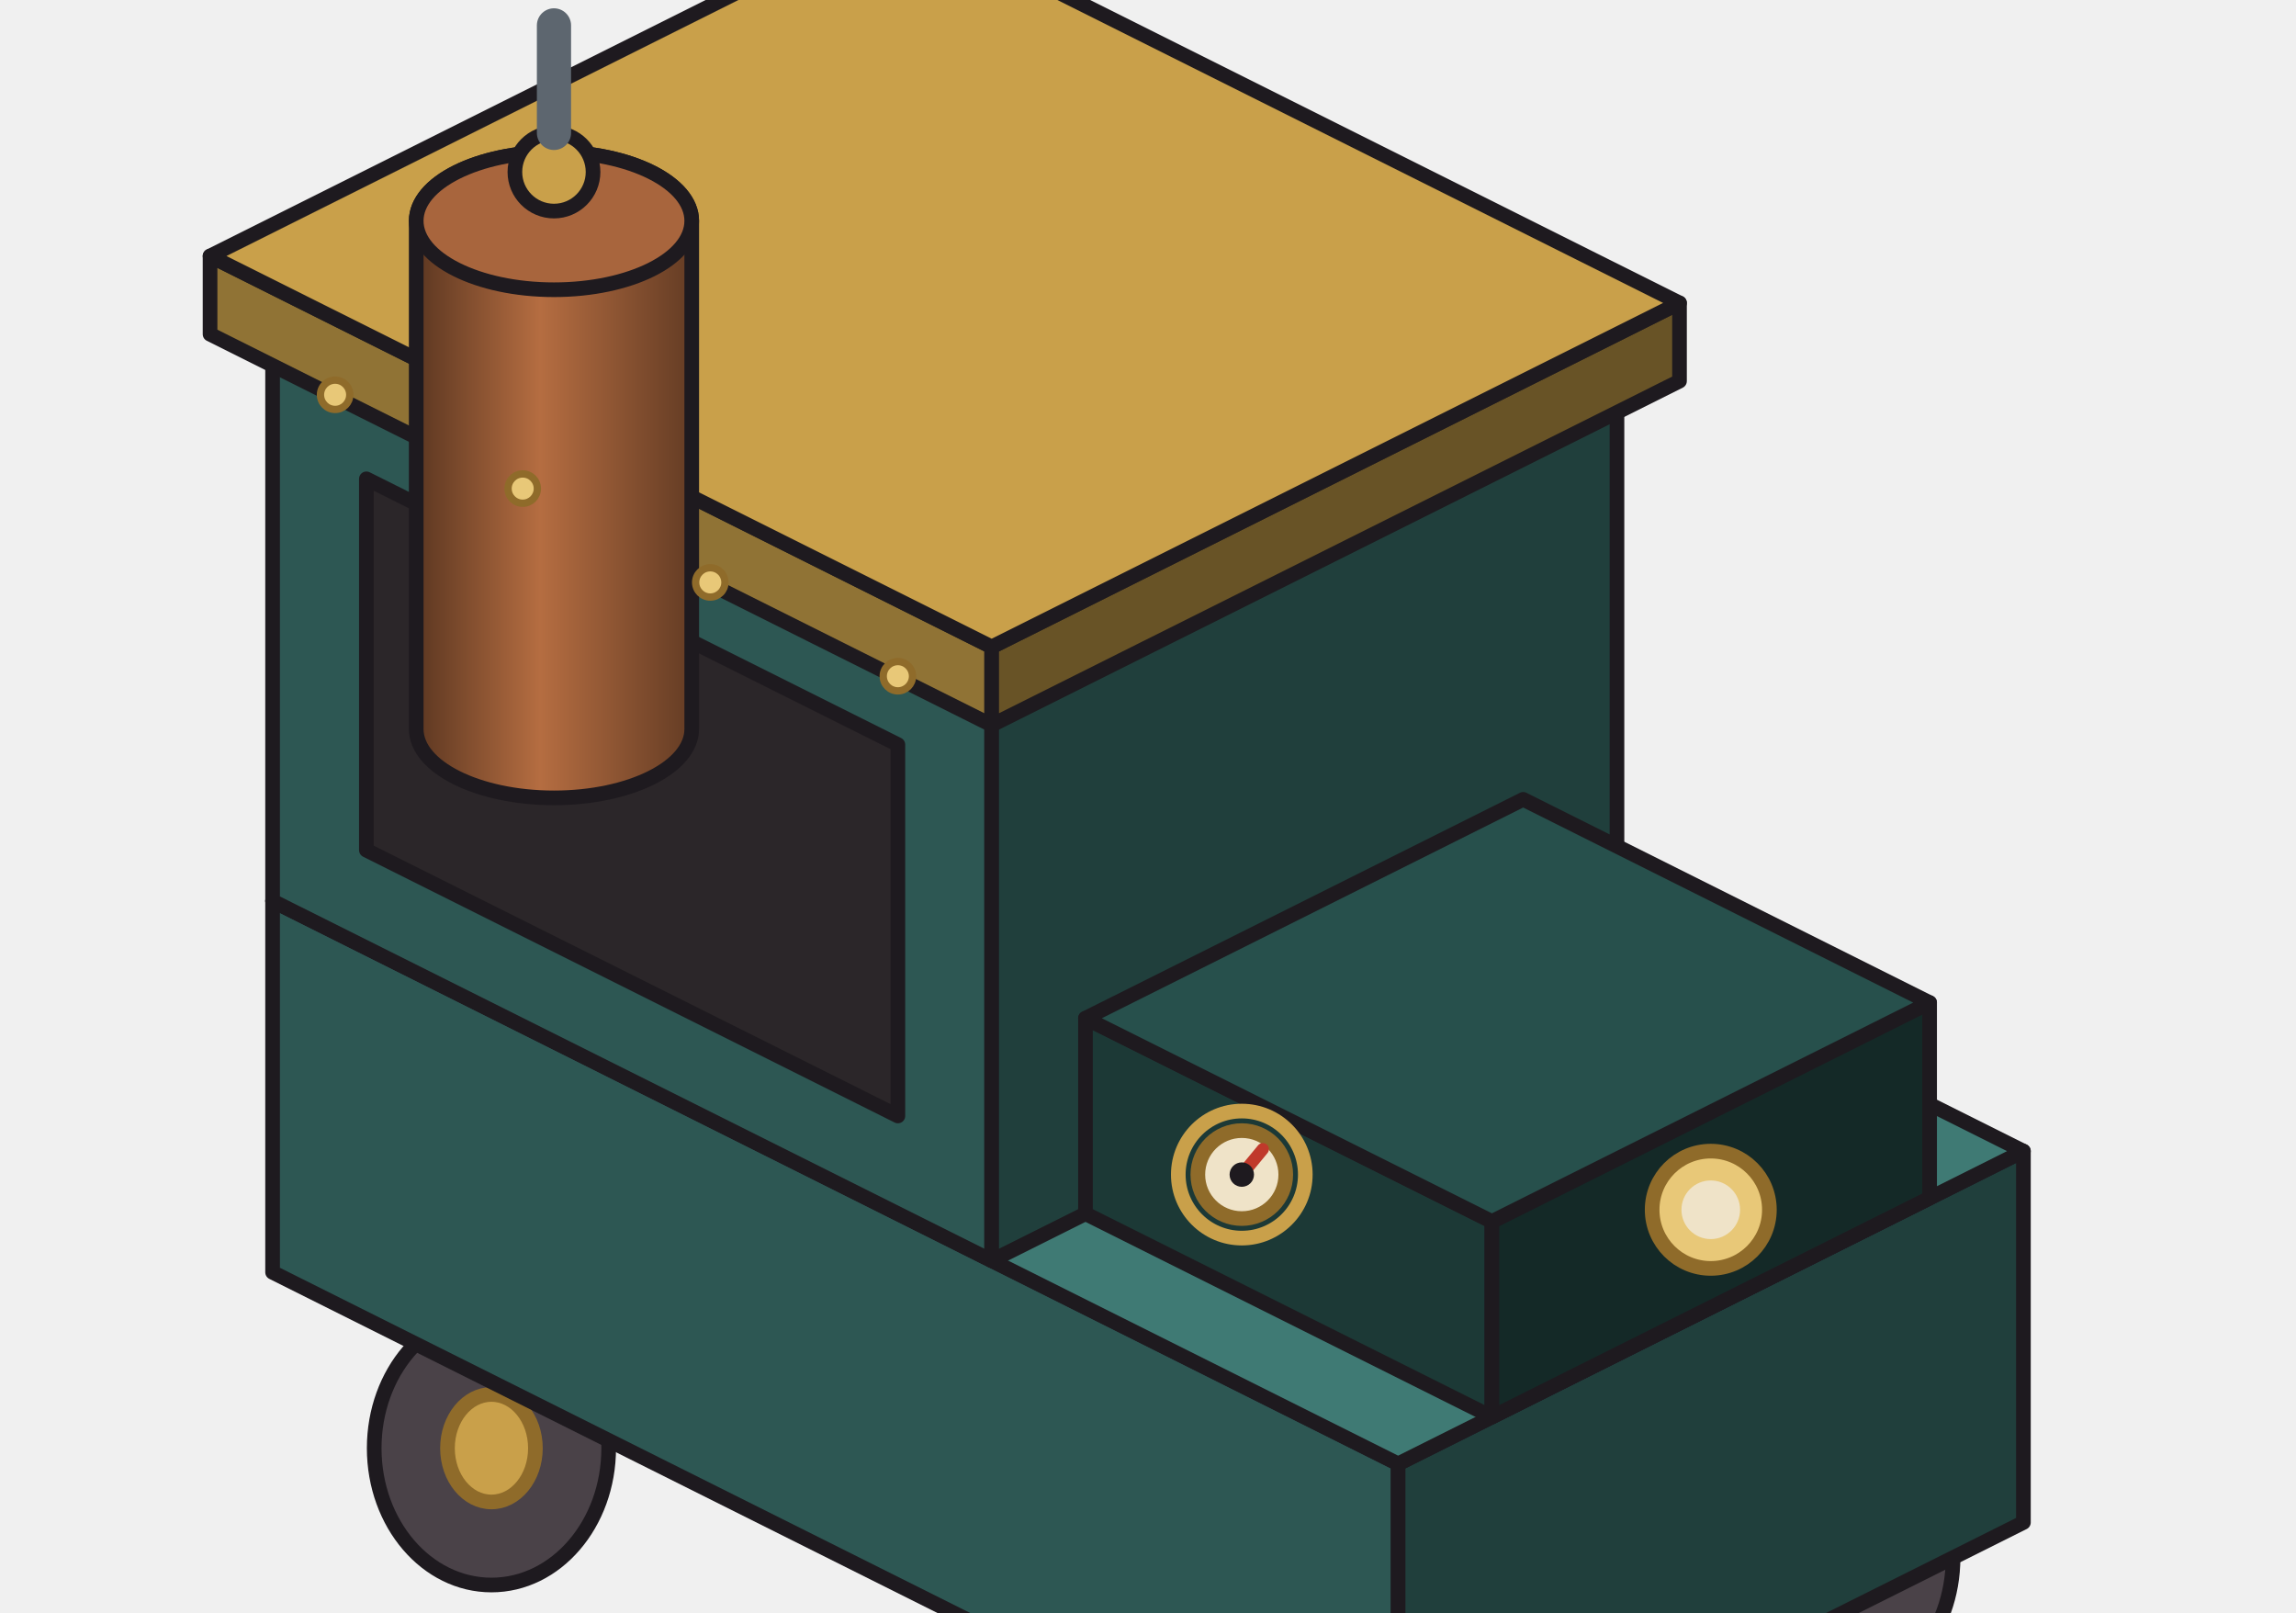
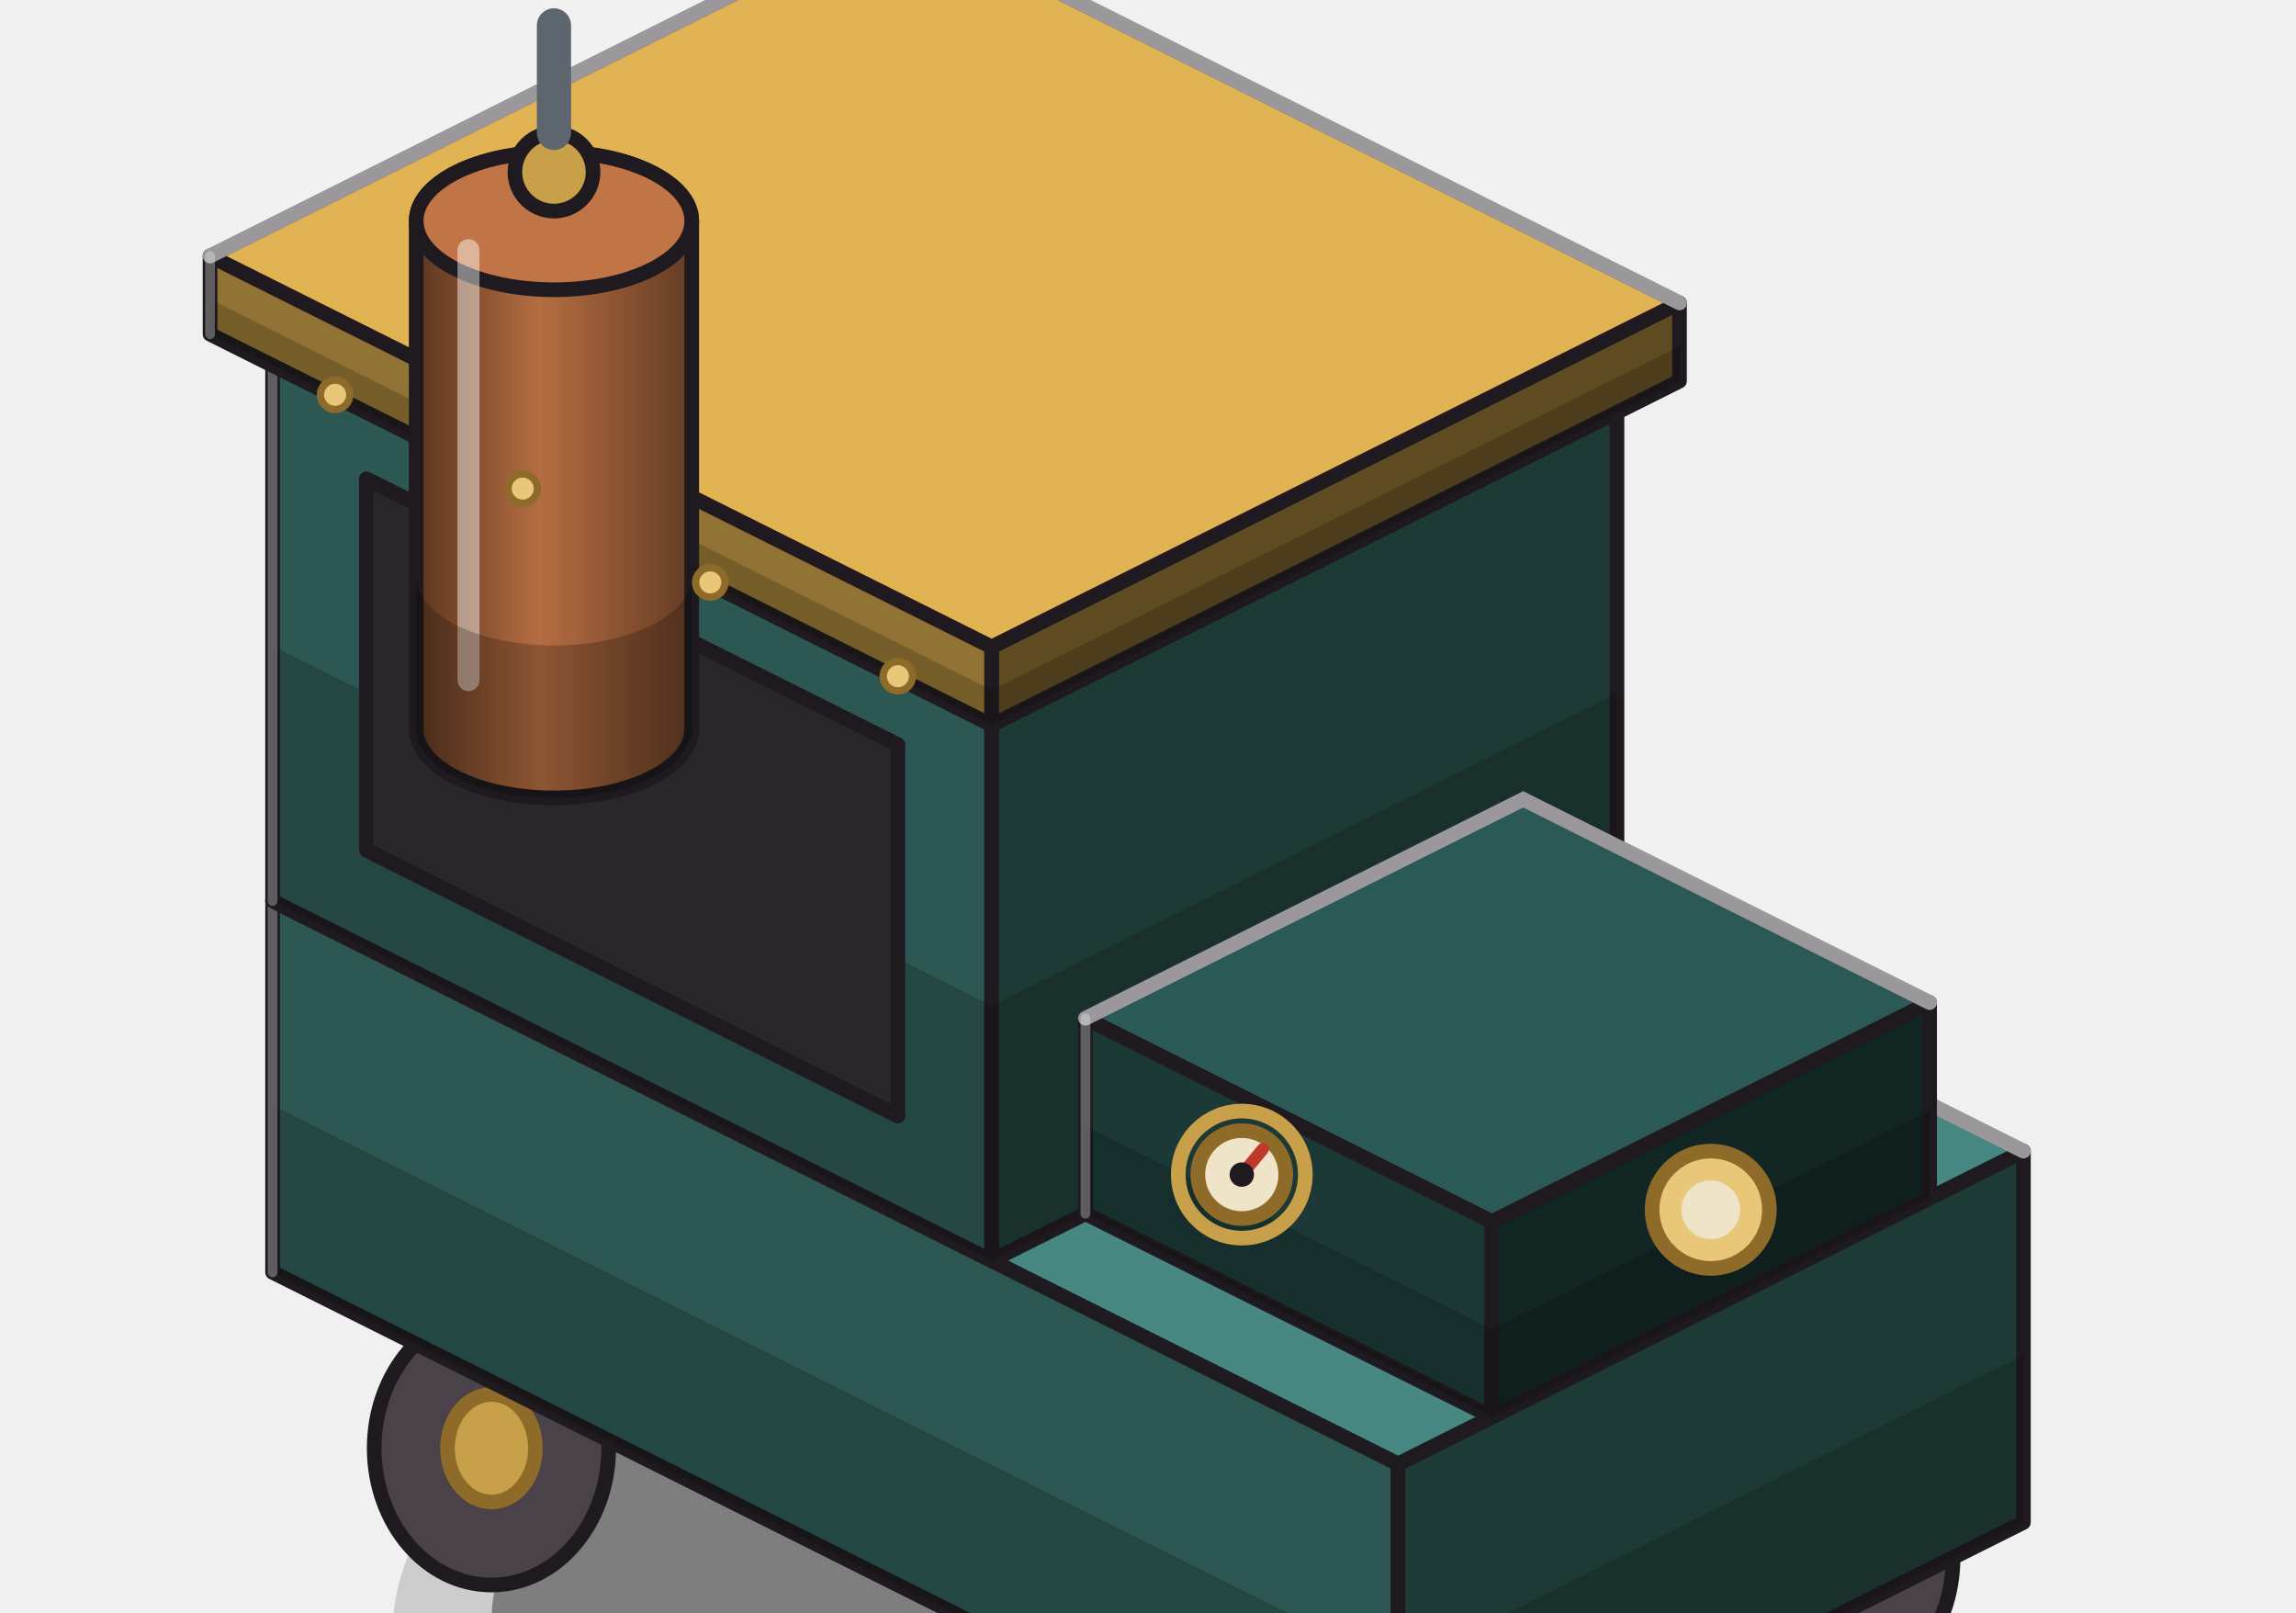
<svg xmlns="http://www.w3.org/2000/svg" width="470" height="330" viewBox="0 0 470 330">
+   <ellipse cx="235.0" cy="334.0" rx="154.6" ry="77.3" fill="#000000" opacity="0.152" />
+   <ellipse cx="235.0" cy="332.0" rx="134.4" ry="67.2" fill="#000000" opacity="0.38" />
  <ellipse cx="100.6" cy="296.4" rx="24.0" ry="28.0" fill="#4A4248" stroke="#1E1A1F" stroke-width="3" />
  <ellipse cx="100.6" cy="296.4" rx="9.0" ry="11.0" fill="#C9A04A" stroke="#8F6B2A" stroke-width="3" />
  <ellipse cx="260.6" cy="376.4" rx="24.0" ry="28.0" fill="#4A4248" stroke="#1E1A1F" stroke-width="3" />
  <ellipse cx="260.6" cy="376.4" rx="9.0" ry="11.0" fill="#C9A04A" stroke="#8F6B2A" stroke-width="3" />
  <ellipse cx="375.8" cy="318.8" rx="24.0" ry="28.0" fill="#4A4248" stroke="#1E1A1F" stroke-width="3" />
  <ellipse cx="375.8" cy="318.8" rx="9.0" ry="11.0" fill="#C9A04A" stroke="#8F6B2A" stroke-width="3" />
  <polygon points="55.8,260.4 286.2,375.6 286.2,299.6 55.8,184.4" fill="#2D5753" stroke="#1E1A1F" stroke-width="3" stroke-linejoin="round" />
-   <polygon points="286.2,375.6 414.2,311.6 414.2,235.6 286.2,299.6" fill="#203F3C" stroke="#1E1A1F" stroke-width="3" stroke-linejoin="round" />
-   <polygon points="183.8,120.4 414.2,235.6 286.2,299.6 55.8,184.4" fill="#3F7A74" stroke="#1E1A1F" stroke-width="3" stroke-linejoin="round" />
+   <polygon points="286.2,375.6 414.2,311.6 414.2,235.6 286.2,299.6" fill="#1E3A37" stroke="#1E1A1F" stroke-width="3" stroke-linejoin="round" />
+   <polygon points="183.8,120.4 414.2,235.6 286.2,299.6 55.8,184.4" fill="#468881" stroke="#1E1A1F" stroke-width="3" stroke-linejoin="round" />
+   <polygon points="55.8,260.4 286.2,375.6 286.2,341.4 55.8,226.2" fill="#000000" stroke="none" stroke-width="0" stroke-linejoin="round" opacity="0.18" />
+   <polygon points="286.2,375.6 414.2,311.6 414.2,277.4 286.2,341.4" fill="#000000" stroke="none" stroke-width="0" stroke-linejoin="round" opacity="0.18" />
+   <polyline points="55.8,184.4 183.8,120.4 414.2,235.6" fill="none" stroke="#FFFFFF" stroke-width="3" stroke-linecap="round" opacity="0.55" />
+   <polyline points="55.8,184.4 55.8,260.4" fill="none" stroke="#FFFFFF" stroke-width="2" stroke-linecap="round" opacity="0.3" />
  <polygon points="55.8,184.4 203.0,258.0 203.0,142.0 55.8,68.4" fill="#2D5753" stroke="#1E1A1F" stroke-width="3" stroke-linejoin="round" />
-   <polygon points="203.0,258.0 331.0,194.0 331.0,78.0 203.0,142.0" fill="#203F3C" stroke="#1E1A1F" stroke-width="3" stroke-linejoin="round" />
-   <polygon points="183.8,4.4 331.0,78.0 203.0,142.0 55.8,68.4" fill="#3F7A74" stroke="#1E1A1F" stroke-width="3" stroke-linejoin="round" />
+   <polygon points="203.0,258.0 331.0,194.0 331.0,78.0 203.0,142.0" fill="#1E3A37" stroke="#1E1A1F" stroke-width="3" stroke-linejoin="round" />
+   <polygon points="183.8,4.4 331.0,78.0 203.0,142.0 55.8,68.4" fill="#468881" stroke="#1E1A1F" stroke-width="3" stroke-linejoin="round" />
+   <polygon points="55.8,184.4 203.0,258.0 203.0,205.8 55.8,132.2" fill="#000000" stroke="none" stroke-width="0" stroke-linejoin="round" opacity="0.18" />
+   <polygon points="203.0,258.0 331.0,194.0 331.0,141.8 203.0,205.8" fill="#000000" stroke="none" stroke-width="0" stroke-linejoin="round" opacity="0.18" />
+   <polyline points="55.8,68.4 183.8,4.4 331.0,78.0" fill="none" stroke="#FFFFFF" stroke-width="3" stroke-linecap="round" opacity="0.55" />
+   <polyline points="55.8,68.4 55.8,184.4" fill="none" stroke="#FFFFFF" stroke-width="2" stroke-linecap="round" opacity="0.3" />
  <polygon points="75.0,174.0 183.8,228.4 183.8,152.4 75.0,98.0" fill="#2B2629" stroke="#1E1A1F" stroke-width="3" stroke-linejoin="round" />
  <polygon points="43.0,68.4 203.0,148.4 203.0,132.4 43.0,52.4" fill="#907335" stroke="#1E1A1F" stroke-width="3" stroke-linejoin="round" />
-   <polygon points="203.0,148.4 343.8,78.0 343.8,62.0 203.0,132.4" fill="#685326" stroke="#1E1A1F" stroke-width="3" stroke-linejoin="round" />
-   <polygon points="183.8,-18.0 343.8,62.0 203.0,132.4 43.0,52.4" fill="#C9A04A" stroke="#1E1A1F" stroke-width="3" stroke-linejoin="round" />
+   <polygon points="203.0,148.4 343.8,78.0 343.8,62.0 203.0,132.4" fill="#604C23" stroke="#1E1A1F" stroke-width="3" stroke-linejoin="round" />
+   <polygon points="183.8,-18.0 343.8,62.0 203.0,132.4 43.0,52.4" fill="#E1B352" stroke="#1E1A1F" stroke-width="3" stroke-linejoin="round" />
+   <polygon points="43.0,68.4 203.0,148.4 203.0,141.2 43.0,61.2" fill="#000000" stroke="none" stroke-width="0" stroke-linejoin="round" opacity="0.18" />
+   <polygon points="203.0,148.4 343.8,78.0 343.8,70.8 203.0,141.2" fill="#000000" stroke="none" stroke-width="0" stroke-linejoin="round" opacity="0.18" />
+   <polyline points="43.0,52.4 183.8,-18.0 343.8,62.0" fill="none" stroke="#FFFFFF" stroke-width="3" stroke-linecap="round" opacity="0.55" />
+   <polyline points="43.0,52.4 43.0,68.4" fill="none" stroke="#FFFFFF" stroke-width="2" stroke-linecap="round" opacity="0.3" />
  <defs>
-     <linearGradient id="g3078" x1="0" x2="1">
+     <linearGradient id="g8733" x1="0" x2="1">
      <stop offset="0" stop-color="#5C3721" />
      <stop offset="0.45" stop-color="#B56D41" />
      <stop offset="1" stop-color="#643C24" />
    </linearGradient>
  </defs>
-   <path d="M85.2,45.2 L85.2,149.2 A28.2,14.1 0 0,0 141.6,149.2 L141.6,45.2 A28.2,14.1 0 0,0 85.2,45.2 Z" fill="url(#g3078)" stroke="#1E1A1F" stroke-width="3" stroke-linejoin="round" />
-   <ellipse cx="113.4" cy="45.2" rx="28.2" ry="14.1" fill="#A8653D" stroke="#1E1A1F" stroke-width="3" />
+   <path d="M85.2,45.2 L85.2,149.2 A28.2,14.1 0 0,0 141.6,149.2 L141.6,45.2 A28.2,14.1 0 0,0 85.2,45.2 Z" fill="url(#g8733)" stroke="#1E1A1F" stroke-width="3" stroke-linejoin="round" />
+   <ellipse cx="113.4" cy="45.2" rx="28.2" ry="14.1" fill="#C17446" stroke="#1E1A1F" stroke-width="3" />
+   <polyline points="95.9,51.2 95.9,139.2" fill="none" stroke="#FFFFFF" stroke-width="4.506" stroke-linecap="round" opacity="0.45" />
+   <path d="M85.2,149.2 A28.2,14.1 0 0,0 141.6,149.2 L141.6,118.0 A28.2,14.1 0 0,1 85.2,118.0 Z" fill="#000000" opacity="0.22" />
  <ellipse cx="113.4" cy="35.2" rx="8.0" ry="8.0" fill="#C9A04A" stroke="#1E1A1F" stroke-width="3" />
  <polyline points="113.4,27.2 113.4,5.2" fill="none" stroke="#5D666F" stroke-width="7" stroke-linecap="round" stroke-linejoin="round" />
  <polygon points="222.2,248.4 305.4,290.0 305.4,250.0 222.2,208.4" fill="#1C3936" stroke="#1E1A1F" stroke-width="3" stroke-linejoin="round" />
-   <polygon points="305.4,290.0 395.0,245.2 395.0,205.2 305.4,250.0" fill="#142927" stroke="#1E1A1F" stroke-width="3" stroke-linejoin="round" />
-   <polygon points="311.8,163.6 395.0,205.2 305.4,250.0 222.2,208.4" fill="#27504C" stroke="#1E1A1F" stroke-width="3" stroke-linejoin="round" />
+   <polygon points="305.4,290.0 395.0,245.2 395.0,205.2 305.4,250.0" fill="#122624" stroke="#1E1A1F" stroke-width="3" stroke-linejoin="round" />
+   <polygon points="311.8,163.6 395.0,205.2 305.4,250.0 222.2,208.4" fill="#2B5955" stroke="#1E1A1F" stroke-width="3" stroke-linejoin="round" />
+   <polygon points="222.2,248.4 305.4,290.0 305.4,272.0 222.2,230.4" fill="#000000" stroke="none" stroke-width="0" stroke-linejoin="round" opacity="0.18" />
+   <polygon points="305.4,290.0 395.0,245.2 395.0,227.2 305.4,272.0" fill="#000000" stroke="none" stroke-width="0" stroke-linejoin="round" opacity="0.18" />
+   <polyline points="222.2,208.4 311.8,163.6 395.0,205.2" fill="none" stroke="#FFFFFF" stroke-width="3" stroke-linecap="round" opacity="0.55" />
+   <polyline points="222.2,208.4 222.2,248.4" fill="none" stroke="#FFFFFF" stroke-width="2" stroke-linecap="round" opacity="0.3" />
  <ellipse cx="350.2" cy="247.6" rx="12.0" ry="12.0" fill="#E8C878" stroke="#8F6B2A" stroke-width="3" />
  <ellipse cx="350.2" cy="247.6" rx="6.0" ry="6.0" fill="#EFE3C8" stroke="none" stroke-width="0" />
  <ellipse cx="254.2" cy="240.4" rx="9.0" ry="9.0" fill="#EFE3C8" stroke="#8F6B2A" stroke-width="3" />
  <ellipse cx="254.2" cy="240.4" rx="13.0" ry="13.0" fill="none" stroke="#C9A04A" stroke-width="3" />
  <polyline points="254.2,240.4 258.5,235.2" fill="none" stroke="#C0392B" stroke-width="2.5" stroke-linecap="round" stroke-linejoin="round" />
  <ellipse cx="254.2" cy="240.4" rx="2.0" ry="2.0" fill="#1E1A1F" stroke="#1E1A1F" stroke-width="1" />
  <ellipse cx="68.6" cy="80.8" rx="3.0" ry="3.0" fill="#E8C878" stroke="#8F6B2A" stroke-width="1.5" />
  <ellipse cx="107.0" cy="100.0" rx="3.0" ry="3.0" fill="#E8C878" stroke="#8F6B2A" stroke-width="1.5" />
  <ellipse cx="145.4" cy="119.2" rx="3.0" ry="3.0" fill="#E8C878" stroke="#8F6B2A" stroke-width="1.5" />
  <ellipse cx="183.8" cy="138.4" rx="3.0" ry="3.0" fill="#E8C878" stroke="#8F6B2A" stroke-width="1.5" />
</svg>
